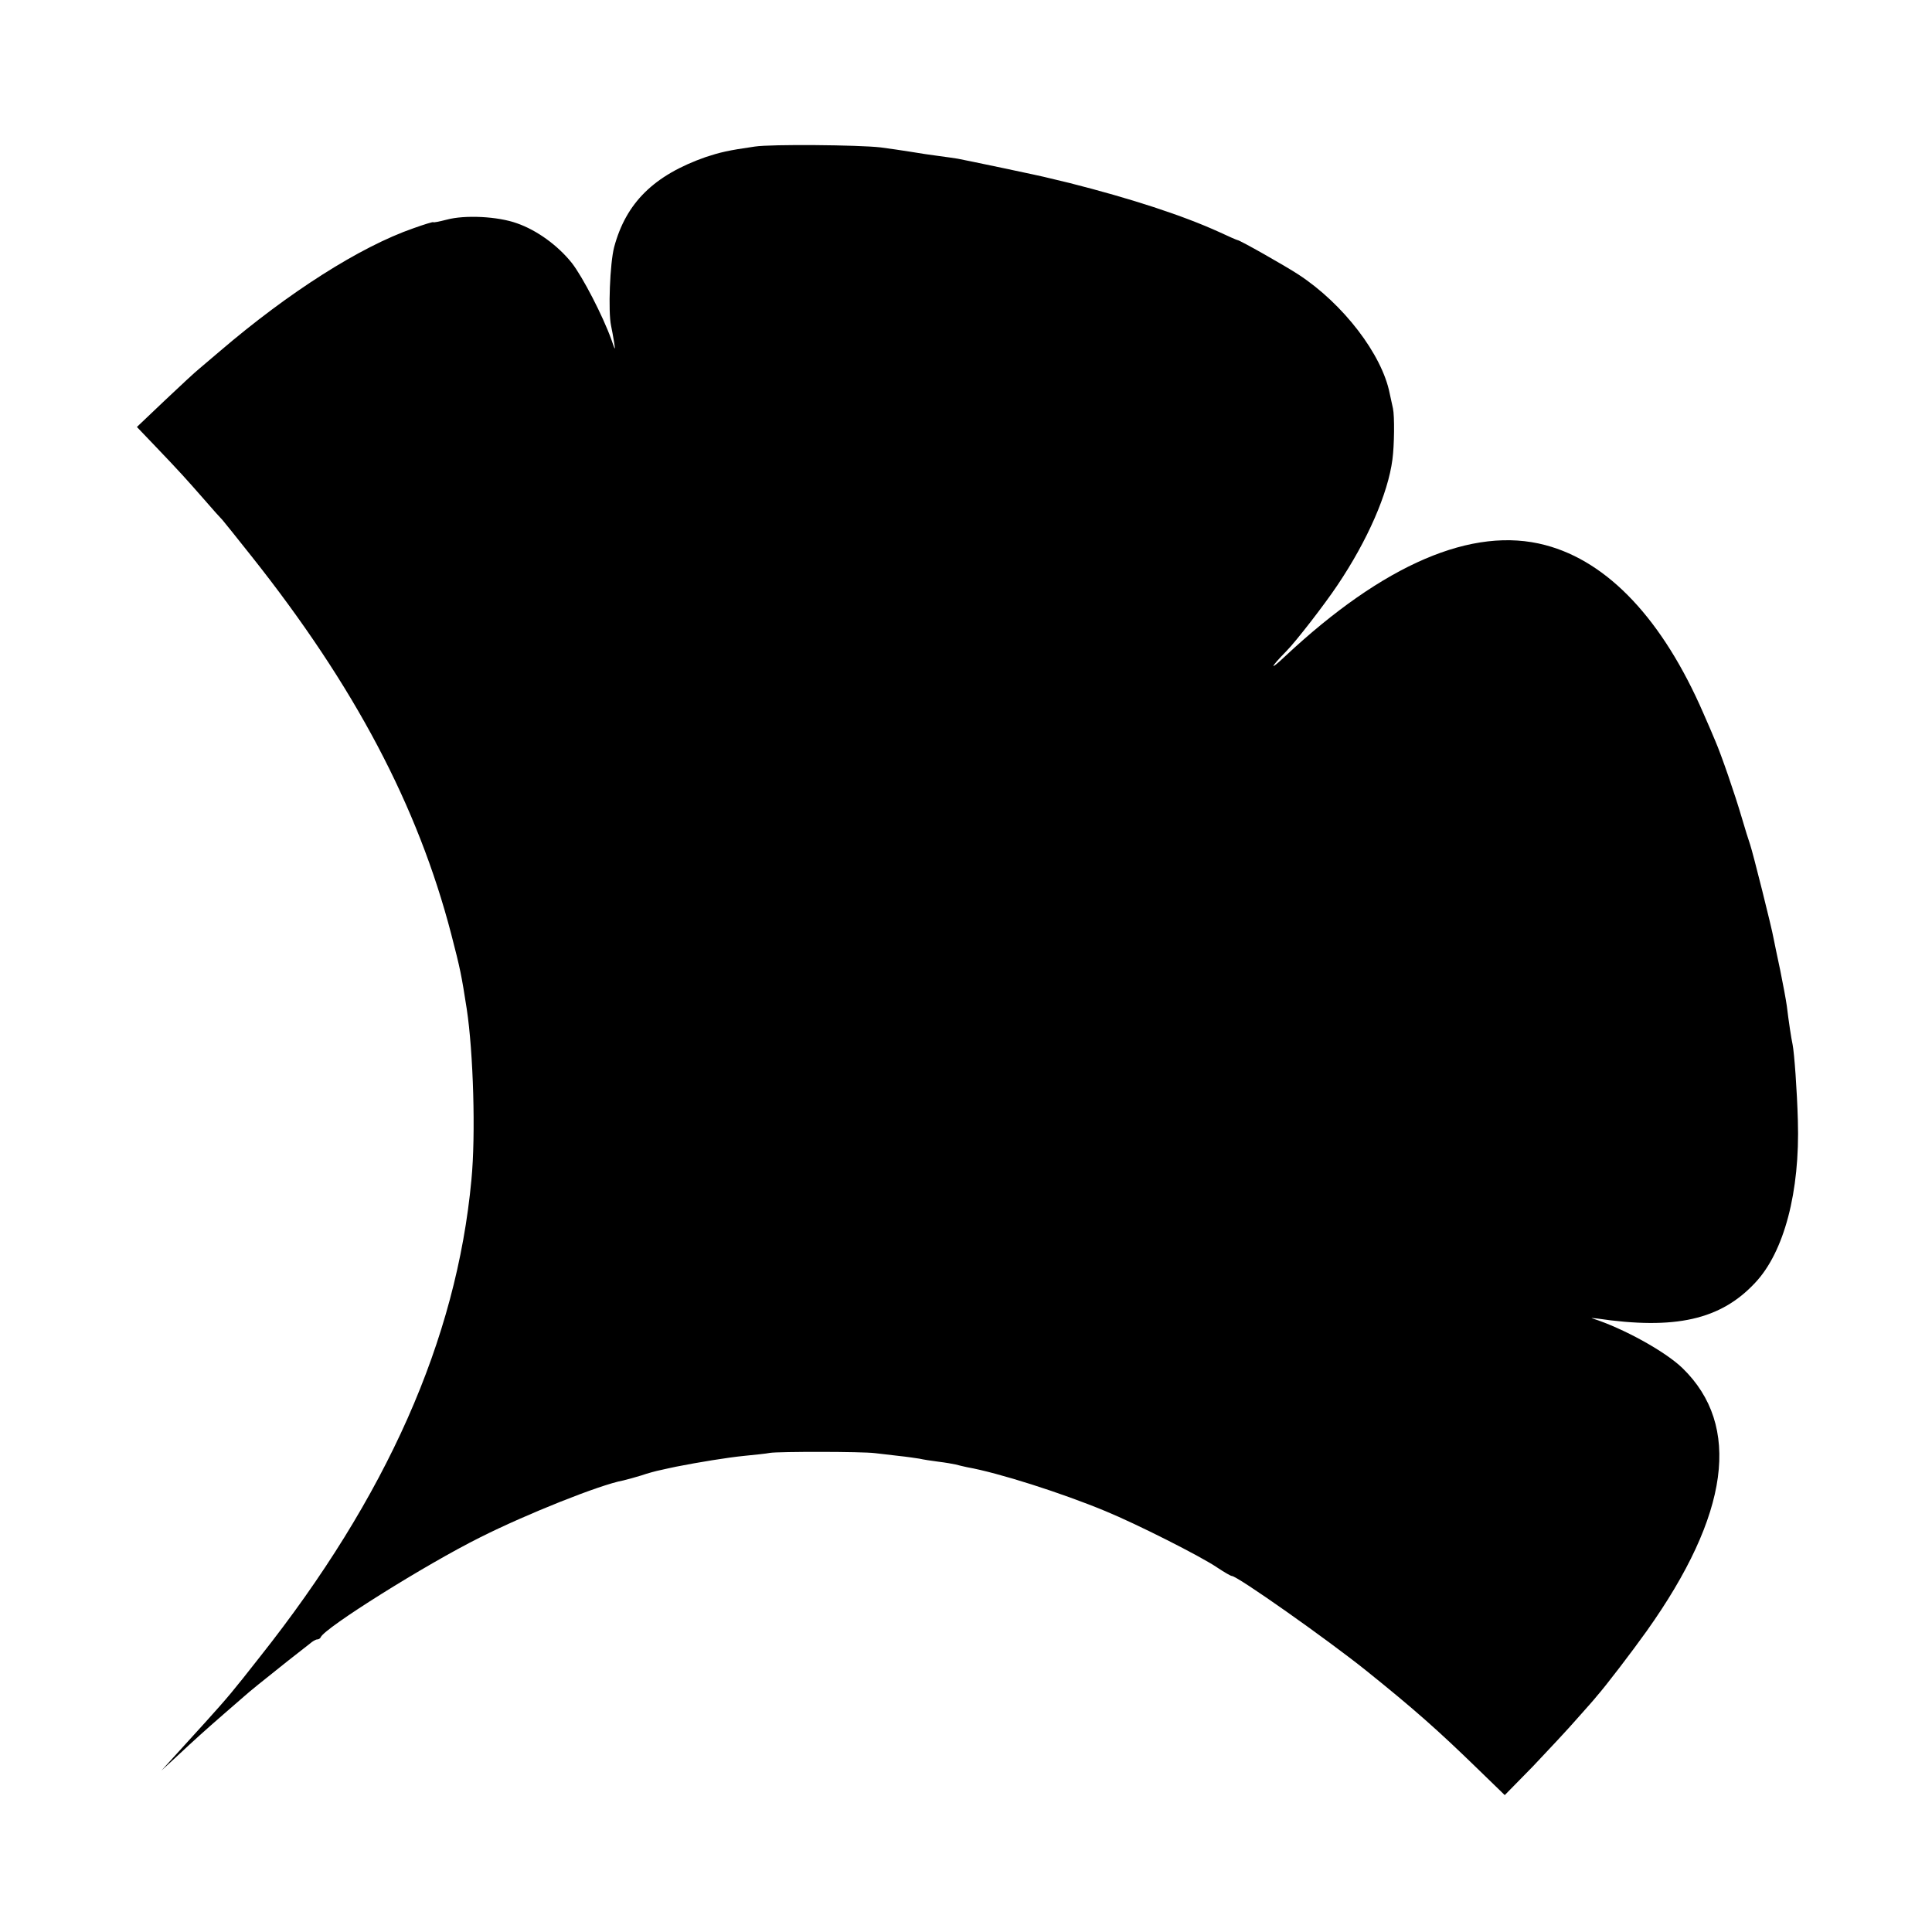
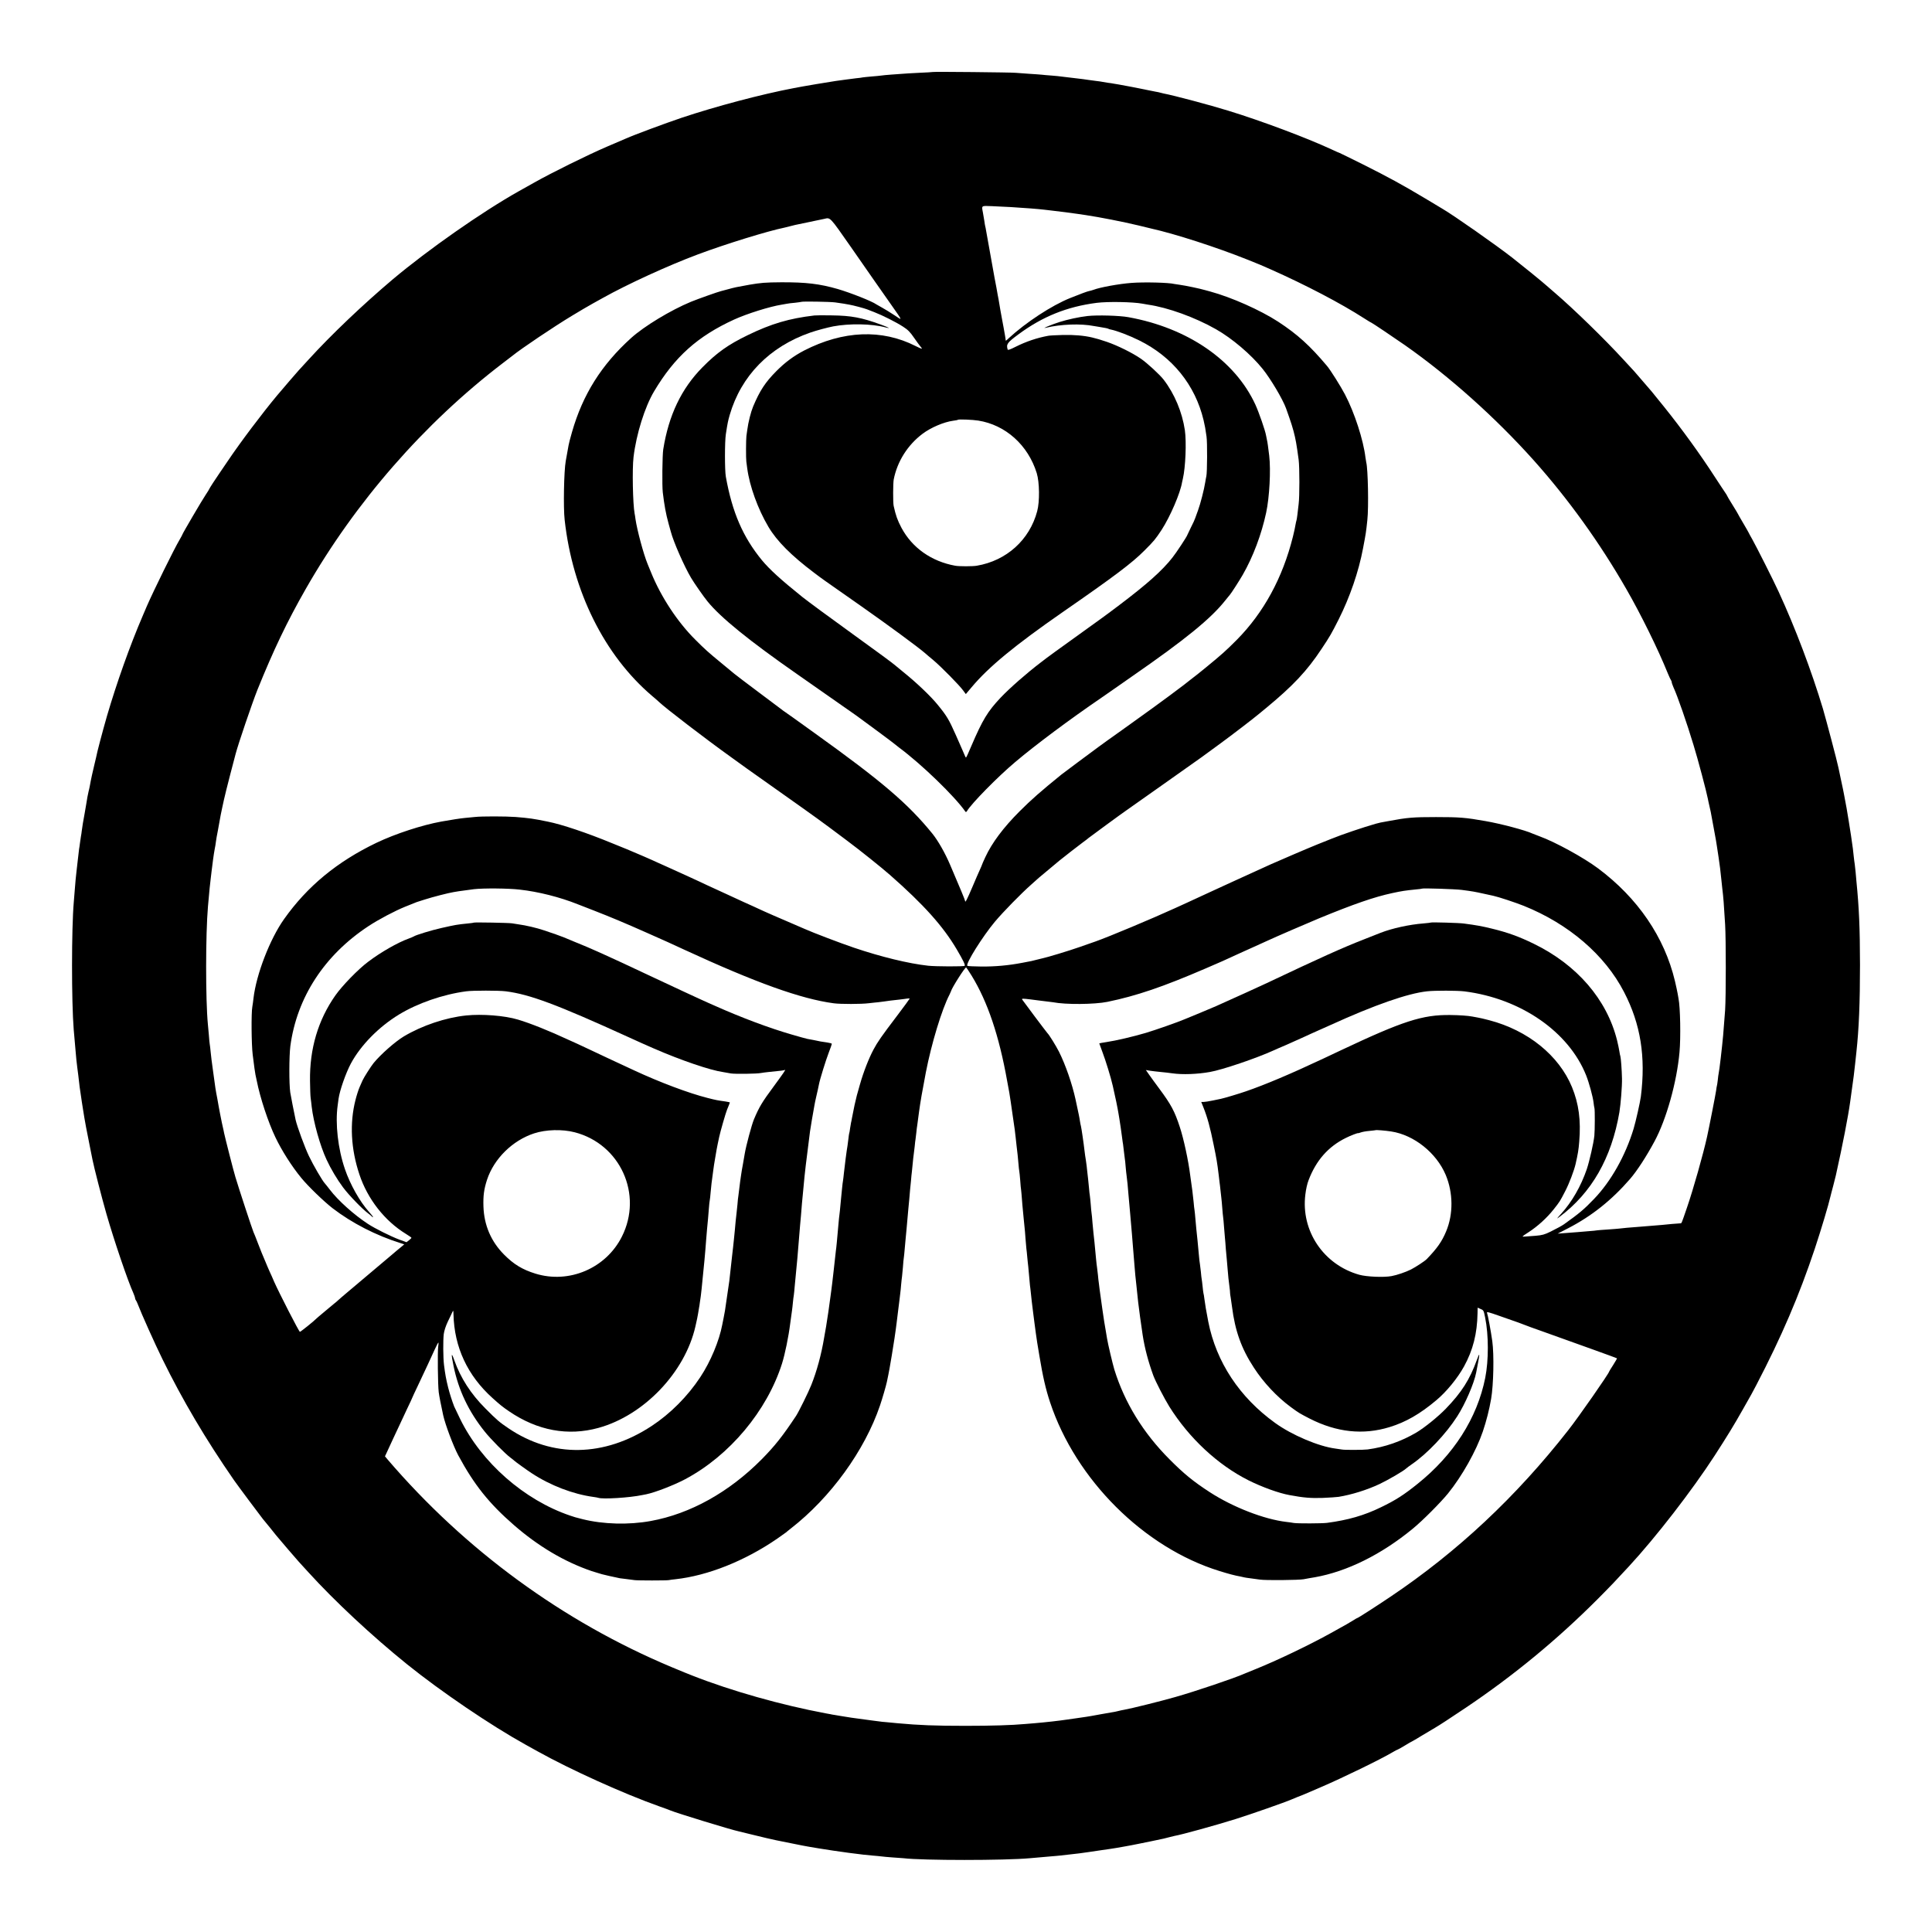
- <svg xmlns="http://www.w3.org/2000/svg" version="1.0" width="700pt" height="700pt" viewBox="0 0 700 700" preserveAspectRatio="xMidYMid meet">
-   <g transform="translate(0,700) scale(0.1,-0.1)" fill="#000000" stroke="none">
-     <path d="M2735 6469 c-98 -14 -126 -21 -178 -38 -188 -66 -289 -166 -332 -327 -15 -58 -22 -232 -11 -284 3 -14 8 -41 11 -60 5 -32 4 -31 -10 10 -31 86 -104 227 -143 277 -51 64 -127 119 -199 144 -69 25 -189 31 -255 13 -27 -7 -48 -11 -48 -9 0 2 -33 -8 -72 -22 -193 -67 -452 -232 -702 -446 -27 -23 -60 -51 -73 -62 -14 -11 -70 -63 -126 -116 l-101 -96 66 -69 c90 -94 114 -121 178 -194 30 -35 60 -68 66 -74 5 -6 53 -65 105 -131 374 -471 603 -905 724 -1370 33 -127 37 -148 56 -270 24 -157 33 -457 17 -620 -54 -579 -307 -1149 -767 -1729 -98 -125 -114 -144 -196 -235 -54 -59 -60 -66 -120 -132 l-40 -44 50 46 c76 71 104 96 175 158 36 31 70 61 76 66 14 13 72 60 154 125 36 28 73 57 83 65 9 8 21 15 26 15 5 0 11 3 13 8 14 34 381 264 578 362 167 84 435 191 518 206 13 3 42 11 65 18 23 8 56 17 72 20 17 4 41 9 55 12 81 16 185 33 245 39 39 4 81 8 95 11 32 5 334 5 380 -1 19 -2 58 -7 86 -10 29 -3 62 -8 75 -10 13 -3 44 -8 69 -11 25 -3 53 -8 62 -10 10 -3 29 -7 42 -10 113 -20 342 -93 501 -159 112 -46 346 -164 406 -205 24 -16 48 -30 52 -30 20 0 346 -230 487 -343 173 -139 259 -215 403 -355 l99 -96 102 104 c55 58 128 136 161 174 33 37 65 73 70 80 32 36 129 163 181 236 301 423 344 745 130 953 -63 61 -216 145 -326 180 -8 2 -1 2 15 0 284 -42 449 -5 574 129 105 111 163 330 155 588 -3 110 -13 245 -19 275 -5 23 -14 82 -21 140 -3 22 -14 81 -24 130 -11 50 -21 101 -24 115 -6 36 -75 311 -85 340 -5 14 -19 59 -31 100 -24 82 -74 227 -95 275 -7 17 -26 62 -43 100 -147 339 -345 550 -573 610 -263 70 -586 -69 -944 -404 -57 -54 -54 -41 5 19 35 35 140 171 186 240 109 162 183 332 199 455 7 51 8 158 2 185 -2 8 -7 33 -12 55 -28 141 -168 324 -330 430 -47 31 -213 125 -221 125 -2 0 -32 13 -66 29 -134 61 -322 122 -543 178 -33 8 -67 16 -75 18 -25 7 -303 65 -330 70 -14 2 -45 7 -70 10 -25 3 -70 10 -100 15 -30 5 -80 12 -110 16 -79 9 -396 12 -455 3z" />
+ <svg xmlns="http://www.w3.org/2000/svg" version="1.0" width="2160pt" height="2160pt" viewBox="0 0 2160 2160" preserveAspectRatio="xMidYMid meet">
+   <g transform="translate(0,2160) scale(0.1,-0.1)" fill="#000000" stroke="none">
+     <path d="M10428 20795 c-1 -1 -70 -6 -153 -9 -82 -4 -166 -9 -185 -11 -19 -2 -75 -6 -125 -9 -49 -4 -101 -8 -115 -11 -14 -2 -61 -7 -104 -10 -43 -4 -88 -8 -99 -10 -10 -3 -45 -7 -76 -10 -31 -4 -83 -10 -116 -15 -33 -5 -82 -12 -110 -15 -40 -5 -381 -62 -470 -80 -363 -69 -872 -204 -1255 -332 -183 -62 -524 -188 -625 -233 -11 -5 -105 -45 -210 -90 -216 -93 -617 -291 -810 -400 -71 -40 -150 -84 -175 -98 -411 -231 -1014 -653 -1410 -986 -330 -279 -685 -616 -940 -896 -52 -57 -102 -111 -110 -120 -21 -22 -175 -202 -241 -280 -166 -199 -409 -521 -553 -735 -49 -71 -95 -139 -102 -150 -30 -42 -104 -157 -104 -161 0 -3 -17 -31 -38 -62 -41 -60 -262 -438 -262 -446 0 -3 -14 -29 -31 -58 -63 -106 -291 -570 -366 -742 -19 -44 -40 -94 -47 -110 -143 -332 -292 -752 -400 -1121 -51 -178 -112 -408 -122 -465 -3 -14 -11 -50 -19 -80 -15 -59 -41 -178 -50 -232 -3 -18 -10 -49 -15 -68 -8 -32 -17 -83 -25 -135 -1 -11 -10 -58 -18 -105 -18 -95 -26 -148 -33 -200 -2 -19 -6 -46 -9 -60 -2 -14 -7 -47 -11 -75 -3 -27 -8 -58 -10 -68 -2 -10 -8 -64 -14 -120 -6 -56 -13 -115 -15 -132 -5 -39 -13 -121 -20 -215 -3 -41 -8 -97 -10 -125 -26 -299 -26 -1110 -1 -1425 2 -25 7 -81 11 -125 3 -44 8 -96 10 -115 2 -19 6 -64 9 -100 4 -36 8 -75 10 -85 2 -11 7 -49 11 -85 9 -90 19 -164 40 -300 2 -14 9 -56 15 -95 14 -95 46 -266 76 -410 13 -66 26 -129 28 -140 15 -79 106 -433 156 -607 86 -299 240 -752 301 -885 10 -24 19 -49 19 -56 0 -7 4 -17 8 -22 5 -6 15 -26 22 -45 39 -103 194 -449 276 -615 226 -461 484 -897 801 -1355 33 -48 300 -406 320 -430 12 -14 47 -56 78 -95 31 -38 63 -79 72 -90 28 -34 237 -279 253 -295 8 -9 56 -61 105 -115 299 -329 717 -718 1105 -1031 381 -307 937 -684 1325 -899 22 -12 83 -46 135 -75 374 -208 960 -473 1360 -615 58 -20 114 -41 125 -46 68 -29 685 -218 765 -234 8 -2 69 -17 135 -33 123 -30 247 -60 281 -66 10 -2 89 -18 174 -35 85 -18 171 -34 190 -37 19 -3 73 -12 119 -20 79 -13 224 -35 331 -49 152 -20 193 -24 260 -30 41 -3 89 -8 105 -10 17 -3 71 -7 120 -11 50 -3 106 -7 125 -9 216 -26 1133 -26 1415 0 61 5 173 15 240 21 33 2 78 7 100 9 227 25 230 26 325 40 14 2 75 11 135 20 61 8 136 20 167 25 32 6 70 12 85 15 15 2 49 9 77 14 28 6 62 13 76 15 24 4 260 53 290 60 8 2 33 9 55 14 22 6 51 13 65 16 82 14 465 120 685 189 166 52 557 189 620 217 11 5 45 19 75 31 30 11 69 27 85 34 17 7 95 41 174 75 232 99 670 312 799 389 29 17 55 31 59 31 3 0 39 20 80 45 40 25 76 45 78 45 2 0 57 32 122 72 65 39 127 76 138 82 42 24 166 105 342 223 534 359 1021 760 1478 1218 145 146 206 210 345 361 305 330 707 850 960 1240 144 223 214 337 315 516 47 84 90 160 95 168 5 8 30 56 56 105 282 541 478 998 654 1525 70 211 155 495 175 585 3 11 16 65 31 119 14 55 27 107 29 115 77 345 138 661 160 821 8 52 37 269 40 291 2 14 9 73 15 130 6 57 13 120 15 139 28 259 40 547 40 975 -1 414 -10 630 -40 933 -2 20 -6 66 -9 102 -4 36 -8 76 -10 90 -3 14 -7 52 -11 85 -3 33 -8 74 -10 90 -3 17 -7 48 -10 70 -6 48 -9 64 -35 230 -12 72 -23 139 -25 150 -6 30 -24 127 -29 155 -2 14 -16 81 -31 150 -14 69 -28 135 -31 147 -13 67 -138 538 -173 658 -127 422 -309 905 -496 1310 -56 123 -247 501 -293 583 -23 41 -42 75 -42 77 0 2 -27 49 -60 105 -33 56 -60 103 -60 105 0 2 -27 47 -60 100 -33 53 -60 98 -60 101 0 3 -9 17 -19 32 -11 15 -63 95 -117 177 -166 257 -369 537 -568 785 -119 147 -128 159 -141 174 -6 6 -51 58 -100 116 -50 58 -92 107 -95 110 -3 3 -57 61 -120 130 -211 230 -555 565 -765 745 -38 33 -79 68 -90 78 -41 38 -274 227 -385 314 -187 146 -660 477 -782 548 -9 6 -97 58 -195 117 -261 156 -408 236 -695 380 -141 70 -259 128 -261 128 -3 0 -44 18 -93 41 -271 126 -787 320 -1154 432 -200 62 -609 171 -722 192 -11 2 -27 6 -36 9 -9 3 -33 8 -52 11 -19 3 -64 12 -100 20 -74 16 -257 51 -310 60 -19 3 -46 8 -60 10 -14 3 -41 7 -60 9 -20 3 -47 7 -60 10 -14 3 -47 8 -75 11 -82 11 -108 14 -145 20 -19 3 -53 7 -75 9 -115 13 -162 19 -176 21 -8 2 -53 6 -100 10 -46 3 -97 8 -114 10 -16 2 -79 6 -140 10 -60 4 -128 9 -150 11 -46 5 -922 14 -927 9z m872 -1510 c151 -9 317 -22 380 -30 19 -3 58 -7 85 -10 87 -10 207 -25 280 -36 39 -6 81 -12 95 -14 154 -23 415 -74 590 -116 69 -17 132 -32 140 -34 265 -59 724 -207 1075 -347 143 -57 166 -67 260 -109 394 -175 787 -381 1043 -546 45 -29 85 -53 88 -53 5 0 255 -168 374 -251 493 -346 1010 -808 1436 -1284 387 -433 740 -923 1039 -1445 159 -276 354 -672 460 -935 16 -38 32 -74 37 -80 4 -5 8 -15 8 -22 0 -7 9 -32 19 -56 46 -99 150 -399 225 -647 47 -151 146 -525 160 -600 2 -14 10 -47 16 -75 15 -64 19 -83 25 -120 3 -16 14 -77 25 -135 24 -130 31 -168 35 -200 2 -14 11 -70 19 -125 15 -102 20 -142 31 -250 3 -33 8 -76 10 -95 12 -93 19 -183 32 -405 10 -166 10 -803 0 -959 -8 -113 -10 -139 -22 -281 -12 -134 -43 -400 -50 -425 -2 -8 -7 -42 -10 -75 -4 -32 -8 -62 -10 -65 -1 -3 -6 -27 -9 -55 -5 -38 -80 -421 -101 -515 -43 -194 -154 -587 -224 -790 -63 -184 -60 -177 -74 -177 -18 0 -167 -13 -207 -18 -30 -3 -127 -11 -245 -20 -97 -7 -213 -17 -235 -21 -14 -2 -70 -6 -125 -10 -55 -3 -107 -8 -117 -9 -9 -2 -54 -7 -100 -10 -46 -4 -99 -8 -118 -10 -19 -2 -78 -6 -130 -10 l-95 -7 117 60 c263 136 487 314 693 552 76 88 180 247 273 420 132 245 249 661 279 996 15 164 9 501 -11 600 -2 12 -7 38 -10 57 -3 20 -17 82 -30 139 -117 491 -416 929 -860 1260 -162 121 -480 295 -651 357 -33 12 -69 26 -80 31 -78 37 -358 111 -526 140 -226 40 -292 45 -554 45 -258 0 -319 -5 -533 -45 -90 -16 -96 -17 -143 -30 -130 -37 -383 -122 -494 -168 -27 -11 -97 -39 -155 -62 -107 -43 -421 -178 -520 -222 -30 -14 -95 -44 -145 -66 -49 -22 -130 -59 -180 -82 -49 -23 -106 -49 -125 -57 -42 -19 -127 -58 -235 -108 -88 -41 -168 -78 -260 -120 -33 -15 -89 -41 -125 -57 -258 -118 -740 -320 -890 -373 -36 -12 -118 -41 -183 -64 -113 -40 -368 -117 -412 -125 -11 -2 -40 -9 -65 -16 -49 -13 -51 -14 -165 -35 -151 -29 -300 -42 -452 -41 -83 1 -155 4 -158 8 -22 22 171 329 308 493 95 113 295 317 406 415 41 36 79 70 85 76 10 9 182 153 231 193 64 51 208 164 260 202 33 24 62 46 65 50 6 6 388 286 423 309 12 8 197 139 411 290 214 151 408 289 431 305 24 17 56 40 71 52 16 12 83 61 149 109 116 85 358 270 421 323 17 14 53 44 80 66 298 246 456 413 619 660 93 139 111 171 191 329 127 253 224 535 273 796 32 169 33 173 48 315 16 144 7 575 -12 645 -2 8 -6 33 -9 55 -23 195 -122 501 -229 705 -49 93 -160 270 -201 319 -191 227 -330 353 -547 495 -199 129 -520 272 -759 337 -25 7 -49 14 -55 15 -61 18 -220 51 -285 60 -25 3 -52 7 -60 9 -61 16 -339 23 -481 12 -135 -10 -351 -49 -423 -77 -15 -5 -37 -12 -50 -14 -21 -4 -94 -31 -211 -78 -207 -83 -496 -273 -688 -450 -34 -32 -33 -32 -34 -15 0 6 -4 28 -7 47 -4 19 -11 60 -16 90 -6 30 -12 66 -15 80 -3 14 -12 66 -21 115 -21 127 -23 137 -29 165 -3 14 -10 52 -15 85 -6 33 -15 83 -21 110 -8 43 -81 447 -95 530 -2 17 -7 37 -9 45 -2 8 -7 35 -10 60 -4 25 -11 67 -16 94 -15 80 -22 76 104 71 61 -3 155 -7 207 -10z m-1788 -445 c225 -324 321 -461 458 -656 125 -178 123 -171 31 -109 -45 30 -107 68 -138 85 -31 17 -61 34 -67 38 -45 33 -284 128 -431 171 -202 58 -353 76 -630 75 -178 -1 -232 -6 -355 -27 -161 -29 -160 -29 -245 -52 -33 -9 -67 -18 -75 -20 -37 -9 -254 -86 -335 -119 -227 -94 -523 -273 -669 -405 -333 -301 -541 -633 -661 -1052 -19 -66 -36 -131 -38 -146 -4 -25 -17 -99 -32 -178 -20 -110 -28 -521 -12 -658 88 -797 444 -1513 977 -1967 36 -30 71 -61 79 -69 75 -71 512 -406 796 -610 94 -67 179 -129 190 -137 11 -8 178 -126 370 -262 428 -303 435 -308 734 -532 157 -117 394 -307 491 -392 379 -333 595 -575 747 -833 71 -121 97 -174 88 -183 -9 -9 -323 -8 -407 1 -220 24 -527 99 -832 202 -142 48 -458 168 -551 210 -16 7 -109 47 -206 89 -96 41 -209 90 -250 109 -41 19 -96 44 -124 57 -27 12 -72 33 -100 45 -27 13 -108 50 -180 83 -221 101 -289 133 -307 142 -15 8 -253 116 -388 177 -30 13 -68 30 -85 38 -45 22 -282 125 -345 150 -30 12 -104 43 -165 67 -281 116 -564 211 -720 242 -166 34 -205 39 -360 52 -107 8 -380 9 -456 0 -30 -3 -81 -8 -114 -11 -51 -5 -142 -19 -260 -40 -216 -39 -513 -136 -725 -237 -440 -211 -775 -487 -1035 -855 -158 -223 -310 -617 -341 -884 -3 -30 -9 -72 -13 -95 -13 -68 -10 -422 4 -534 17 -137 26 -200 31 -225 3 -11 9 -42 15 -70 37 -188 127 -461 208 -630 70 -147 182 -324 290 -455 74 -91 250 -261 349 -338 218 -167 484 -304 765 -392 l37 -12 -42 -35 c-24 -19 -65 -54 -93 -78 -49 -42 -397 -336 -525 -443 -36 -30 -72 -62 -82 -71 -9 -9 -29 -26 -45 -38 -15 -12 -37 -30 -48 -40 -11 -10 -47 -40 -80 -67 -33 -27 -64 -54 -70 -60 -24 -26 -174 -146 -182 -146 -10 0 -234 438 -288 560 -15 36 -38 88 -51 115 -12 28 -35 79 -49 115 -15 36 -33 79 -40 95 -7 17 -27 68 -45 115 -18 47 -38 99 -46 115 -13 29 -164 487 -202 615 -21 67 -117 446 -126 490 -2 14 -10 48 -16 75 -6 28 -14 61 -16 75 -2 14 -9 45 -14 70 -5 25 -12 61 -15 80 -3 19 -10 58 -15 85 -20 103 -22 115 -48 310 -12 83 -24 179 -27 215 -3 36 -8 74 -10 85 -2 11 -7 58 -10 105 -4 47 -9 101 -11 120 -26 270 -26 1004 1 1315 17 193 23 251 30 305 3 19 7 58 10 85 10 86 25 198 35 250 6 28 12 66 14 85 2 19 12 76 22 125 9 50 18 97 19 105 3 24 21 111 29 148 2 9 11 51 20 92 9 41 41 170 71 285 31 116 57 217 59 225 30 115 184 566 243 715 180 446 332 764 541 1130 554 970 1323 1852 2202 2524 52 39 102 78 111 85 93 76 463 325 664 446 123 74 140 84 235 138 30 17 80 44 110 61 275 154 731 363 1063 487 310 116 780 261 967 299 8 2 35 8 60 15 25 7 52 13 60 15 22 4 301 63 325 68 70 16 58 29 297 -313z m-174 -621 c34 -5 77 -11 95 -14 17 -3 46 -8 62 -11 39 -6 174 -42 200 -53 11 -5 47 -19 80 -31 91 -35 244 -112 321 -162 55 -35 80 -61 123 -124 30 -43 63 -89 74 -101 27 -30 18 -29 -56 8 -378 192 -810 174 -1247 -50 -115 -60 -213 -132 -310 -230 -125 -126 -185 -218 -260 -396 -25 -60 -54 -173 -66 -265 -3 -19 -7 -48 -9 -65 -5 -36 -6 -250 -1 -285 2 -14 7 -48 10 -75 26 -199 119 -456 237 -655 95 -160 255 -321 514 -516 90 -68 70 -54 526 -373 292 -205 629 -452 711 -523 14 -13 56 -48 92 -78 84 -70 293 -282 333 -338 l31 -42 65 77 c189 226 484 469 1023 843 573 397 770 545 909 685 108 108 121 124 192 231 97 150 210 413 229 534 2 8 5 26 9 40 29 123 41 408 22 540 -30 202 -115 406 -237 565 -41 54 -184 186 -254 234 -97 67 -262 148 -381 189 -80 27 -105 34 -165 49 -89 21 -204 31 -325 28 -77 -2 -151 -6 -165 -9 -126 -23 -247 -64 -363 -122 -61 -31 -89 -41 -91 -32 -18 59 -6 77 119 169 270 200 543 310 875 353 127 16 404 11 512 -9 12 -3 40 -7 63 -11 223 -32 526 -142 760 -275 180 -102 393 -283 522 -444 90 -112 224 -338 261 -440 6 -16 22 -64 37 -105 15 -41 36 -109 47 -150 24 -92 33 -142 57 -320 11 -83 11 -416 0 -495 -4 -33 -11 -87 -14 -120 -4 -33 -9 -63 -11 -66 -2 -4 -6 -24 -10 -45 -3 -22 -16 -82 -29 -134 -115 -461 -327 -850 -629 -1155 -125 -125 -162 -158 -341 -305 -102 -83 -98 -80 -175 -139 -36 -28 -69 -54 -75 -59 -5 -4 -41 -31 -80 -60 -38 -28 -74 -55 -80 -60 -23 -19 -316 -231 -525 -380 -124 -88 -243 -173 -265 -190 -92 -67 -401 -298 -420 -313 -230 -187 -334 -278 -465 -409 -182 -182 -310 -353 -384 -513 -20 -43 -36 -80 -36 -82 0 -3 -11 -28 -24 -57 -14 -29 -52 -118 -86 -198 -58 -136 -80 -179 -80 -153 0 9 -56 144 -167 403 -57 134 -136 272 -199 350 -273 336 -566 586 -1318 1125 -239 172 -291 209 -326 233 -14 9 -32 22 -40 29 -8 6 -125 94 -260 195 -135 101 -256 193 -270 205 -14 12 -81 68 -150 124 -139 114 -180 151 -285 256 -200 198 -386 481 -496 753 -17 41 -34 84 -39 95 -46 112 -117 378 -135 500 -3 23 -7 51 -10 64 -20 107 -28 499 -12 631 31 258 126 560 230 735 230 386 487 616 896 803 143 65 397 145 531 166 19 3 45 8 57 10 12 3 53 8 90 11 37 4 70 9 71 10 8 7 321 2 380 -6z m1598 -1321 c306 -48 558 -274 655 -588 31 -101 34 -318 5 -425 -85 -321 -343 -554 -676 -610 -47 -8 -196 -8 -240 0 -266 48 -482 200 -602 425 -45 86 -63 136 -87 245 -8 40 -7 251 1 295 40 202 156 385 322 510 93 70 238 132 342 146 27 3 51 8 54 11 7 7 163 1 226 -9z m-5126 -5244 c209 -23 450 -84 650 -164 25 -10 106 -42 180 -70 192 -75 343 -138 595 -250 213 -94 254 -113 414 -187 804 -371 1306 -551 1673 -600 74 -10 309 -10 393 1 39 4 85 10 104 11 19 2 50 6 70 9 39 6 84 12 171 21 30 4 67 8 83 11 15 2 27 2 27 -1 0 -3 -62 -87 -138 -188 -180 -237 -222 -298 -266 -381 -52 -97 -112 -250 -152 -391 -31 -105 -41 -145 -60 -230 -7 -31 -24 -117 -30 -150 -2 -16 -7 -37 -9 -45 -2 -8 -7 -37 -11 -65 -3 -27 -8 -53 -10 -56 -1 -3 -6 -31 -9 -63 -4 -31 -8 -66 -10 -77 -7 -34 -34 -241 -40 -304 -3 -33 -8 -71 -10 -85 -3 -14 -7 -50 -10 -80 -3 -30 -7 -75 -10 -100 -3 -25 -7 -72 -10 -105 -3 -33 -7 -76 -10 -95 -3 -19 -7 -62 -10 -95 -17 -192 -24 -272 -30 -310 -2 -16 -7 -57 -10 -90 -3 -33 -10 -94 -15 -135 -5 -41 -12 -100 -15 -130 -4 -30 -8 -66 -10 -80 -2 -14 -7 -47 -10 -74 -8 -69 -38 -273 -49 -336 -3 -14 -12 -70 -22 -125 -31 -188 -82 -375 -144 -530 -32 -81 -140 -299 -170 -345 -150 -226 -237 -336 -385 -486 -364 -367 -798 -609 -1240 -689 -246 -45 -531 -37 -760 20 -88 22 -86 22 -140 40 -514 174 -992 594 -1230 1080 -32 66 -62 129 -67 140 -25 65 -49 140 -67 210 -24 95 -34 152 -47 255 -10 83 -11 272 -3 343 5 39 22 91 46 142 22 44 44 91 50 105 11 23 12 21 13 -25 9 -367 157 -684 436 -935 88 -79 110 -97 186 -149 317 -216 658 -279 999 -185 508 140 967 620 1084 1135 14 59 27 124 30 145 3 22 8 49 10 61 3 12 7 41 10 65 3 24 8 54 10 68 3 23 15 129 20 190 1 14 5 54 9 90 10 99 15 148 22 235 3 44 7 96 9 115 2 19 6 73 10 120 4 47 9 99 11 115 1 17 5 66 9 110 3 44 8 87 10 95 2 8 7 49 10 90 4 41 8 86 10 100 6 39 14 101 20 150 3 25 12 86 21 135 15 91 19 110 28 155 3 14 11 50 17 80 12 57 73 270 88 305 16 39 31 76 31 79 0 2 -21 7 -47 11 -94 13 -109 16 -203 40 -210 53 -534 175 -820 308 -250 116 -370 172 -494 231 -76 36 -140 66 -141 66 -2 0 -47 21 -102 46 -208 97 -424 184 -563 225 -149 45 -401 64 -578 46 -230 -24 -492 -112 -697 -234 -95 -57 -259 -201 -338 -298 -30 -37 -109 -161 -124 -195 -6 -14 -21 -47 -33 -75 -12 -27 -33 -92 -46 -144 -66 -259 -51 -547 44 -831 91 -275 283 -520 520 -665 34 -21 62 -40 62 -44 0 -3 -12 -15 -27 -27 l-28 -22 -80 29 c-96 36 -273 124 -352 176 -156 102 -335 263 -425 382 -24 31 -48 62 -55 69 -28 29 -130 204 -179 307 -46 95 -132 330 -149 405 -18 86 -54 266 -60 307 -14 96 -13 406 1 516 72 544 381 1019 874 1343 114 75 294 170 410 217 47 19 94 38 105 42 11 5 22 9 25 10 3 1 42 13 88 28 90 29 266 74 322 83 19 3 46 7 60 10 35 5 93 13 170 23 104 12 385 10 510 -5z m10530 -3 c123 -16 145 -20 245 -42 50 -11 99 -22 110 -24 60 -13 244 -74 340 -112 503 -202 908 -549 1122 -964 186 -358 244 -725 188 -1169 -8 -62 -57 -280 -81 -359 -91 -301 -253 -589 -443 -786 -111 -116 -165 -161 -336 -283 -26 -18 -76 -45 -150 -82 -67 -33 -94 -40 -165 -46 -47 -3 -102 -8 -123 -9 -36 -3 -36 -2 40 47 105 68 207 161 283 257 71 90 69 87 131 207 42 81 97 225 114 299 26 114 34 160 41 251 20 239 -5 424 -81 610 -146 354 -493 635 -926 748 -51 14 -110 27 -129 30 -19 3 -46 8 -60 11 -46 9 -145 16 -245 17 -311 4 -530 -67 -1225 -395 -52 -24 -140 -66 -195 -92 -364 -171 -647 -291 -865 -366 -77 -27 -242 -76 -280 -84 -8 -2 -50 -10 -92 -19 -42 -9 -89 -16 -102 -16 l-26 0 21 -52 c48 -119 79 -234 118 -428 33 -160 39 -197 56 -335 4 -33 8 -71 10 -85 2 -14 7 -52 10 -85 3 -33 8 -73 10 -90 2 -16 7 -66 10 -110 3 -44 8 -91 10 -105 2 -14 7 -63 10 -110 4 -47 8 -101 10 -120 2 -19 7 -75 10 -125 4 -49 9 -103 11 -120 2 -16 6 -64 9 -105 7 -83 10 -119 21 -200 4 -30 7 -58 6 -62 -1 -4 3 -31 8 -60 5 -29 11 -73 14 -98 34 -268 104 -466 244 -680 108 -167 257 -326 413 -441 94 -69 96 -69 209 -128 303 -155 600 -187 896 -96 180 55 339 146 522 300 114 95 238 247 310 378 101 184 147 368 151 594 l1 63 28 -12 c40 -17 39 -16 56 -98 40 -197 40 -478 1 -675 -90 -450 -353 -862 -758 -1186 -153 -123 -245 -182 -407 -260 -188 -92 -370 -144 -605 -175 -59 -7 -327 -8 -370 -1 -16 3 -55 9 -85 12 -246 29 -595 164 -854 332 -182 118 -289 205 -451 368 -294 295 -502 633 -617 1005 -19 64 -72 287 -81 345 -3 17 -10 57 -15 90 -6 33 -14 78 -17 100 -3 22 -12 83 -20 135 -14 96 -18 124 -30 215 -3 28 -8 64 -10 81 -3 17 -7 57 -10 90 -3 32 -8 70 -10 84 -3 14 -7 57 -11 95 -3 39 -7 81 -9 95 -1 14 -6 57 -9 95 -4 39 -9 84 -11 100 -2 17 -7 68 -11 115 -3 47 -8 94 -10 105 -2 11 -6 54 -9 95 -3 41 -8 86 -10 100 -3 14 -7 54 -10 90 -4 36 -8 81 -10 100 -3 19 -7 59 -10 88 -2 29 -9 81 -14 115 -6 34 -13 85 -16 112 -8 74 -35 258 -40 275 -3 8 -7 33 -11 55 -5 37 -14 80 -49 242 -38 175 -112 388 -186 536 -35 68 -109 188 -129 207 -7 6 -273 360 -282 375 -7 12 7 12 97 1 28 -4 66 -9 85 -11 19 -2 59 -7 89 -11 30 -3 63 -7 73 -9 141 -28 464 -25 608 4 326 67 622 168 1100 374 159 68 213 92 390 174 30 14 94 43 142 64 48 21 116 52 150 68 101 47 453 199 583 253 394 162 620 240 820 283 111 24 146 29 265 41 36 3 66 7 68 9 8 7 370 -5 442 -14z m-5477 -959 c179 -292 307 -672 397 -1177 11 -60 22 -119 24 -130 5 -24 23 -151 40 -270 11 -81 17 -121 21 -145 2 -14 6 -52 10 -85 3 -33 8 -78 11 -100 10 -80 14 -121 20 -190 3 -38 7 -77 9 -85 2 -8 7 -55 11 -105 3 -49 8 -98 10 -108 1 -9 6 -54 9 -100 3 -45 8 -98 10 -117 2 -19 6 -66 10 -105 3 -38 8 -83 10 -100 2 -16 7 -70 10 -120 4 -49 8 -101 10 -115 2 -14 7 -56 10 -95 4 -38 8 -86 11 -105 2 -19 6 -69 10 -110 3 -41 7 -86 9 -100 2 -14 7 -52 10 -85 8 -74 11 -107 25 -215 6 -47 13 -103 16 -125 7 -57 25 -185 30 -215 2 -14 13 -79 24 -145 39 -236 71 -375 120 -523 287 -865 1049 -1625 1893 -1886 103 -32 173 -51 237 -62 14 -3 32 -7 40 -9 8 -2 38 -7 65 -10 28 -4 77 -11 110 -15 63 -10 439 -6 490 4 17 3 46 9 65 12 19 3 46 8 60 10 360 64 744 254 1095 543 110 90 307 288 394 394 157 194 315 475 389 692 40 118 72 244 93 366 27 158 34 492 13 644 -16 115 -49 292 -59 318 -6 14 20 7 136 -34 79 -28 176 -62 214 -75 39 -14 79 -29 90 -34 11 -5 83 -31 160 -58 420 -150 848 -304 853 -308 2 -1 -17 -35 -42 -74 -25 -39 -46 -72 -46 -75 0 -18 -341 -508 -457 -655 -584 -746 -1240 -1360 -1991 -1864 -176 -118 -360 -236 -368 -236 -2 0 -23 -11 -45 -26 -47 -29 -67 -41 -248 -141 -237 -132 -607 -309 -841 -403 -58 -23 -114 -46 -125 -51 -111 -50 -549 -198 -775 -262 -153 -44 -502 -131 -570 -142 -19 -3 -51 -10 -70 -15 -20 -5 -51 -12 -70 -14 -19 -3 -73 -12 -120 -21 -47 -9 -96 -18 -110 -20 -14 -2 -38 -6 -55 -9 -16 -2 -66 -10 -110 -16 -44 -6 -91 -13 -105 -15 -94 -14 -236 -30 -365 -41 -38 -3 -88 -7 -110 -9 -144 -13 -365 -20 -660 -20 -344 0 -519 7 -760 29 -38 4 -95 9 -125 12 -30 2 -68 6 -85 9 -16 2 -48 6 -70 9 -216 28 -294 40 -355 51 -14 3 -43 8 -65 11 -22 3 -44 7 -50 9 -5 1 -28 5 -50 9 -498 93 -1058 251 -1495 423 -76 30 -69 27 -235 96 -1213 509 -2304 1307 -3171 2319 l-30 36 20 43 c11 24 44 95 73 158 30 63 63 135 75 160 11 25 47 101 79 169 33 68 59 125 59 127 0 1 27 61 61 131 93 197 151 321 189 406 19 43 38 77 41 78 3 0 2 -21 -2 -47 -8 -53 -4 -429 6 -508 5 -41 25 -143 50 -258 23 -104 114 -346 168 -447 177 -329 344 -538 622 -780 272 -237 565 -411 870 -515 28 -9 57 -18 65 -20 8 -2 31 -9 50 -15 29 -8 113 -27 200 -45 8 -1 44 -6 80 -10 36 -5 74 -10 85 -11 32 -5 358 -5 382 0 12 3 46 7 75 10 362 40 776 205 1138 454 52 36 97 68 100 71 3 3 25 22 50 41 445 345 828 873 999 1378 28 83 67 218 77 265 9 41 25 122 30 152 3 17 14 80 24 140 19 110 44 277 55 370 3 28 10 86 16 130 5 44 12 98 15 120 2 22 7 56 9 75 3 19 7 64 10 100 3 36 8 76 10 90 2 14 6 61 10 105 3 44 7 91 10 105 2 14 7 59 10 100 3 41 8 91 10 110 2 19 7 67 10 105 6 75 13 153 20 225 2 25 7 77 11 115 3 39 7 86 9 105 2 19 6 64 10 100 3 36 7 81 10 100 2 19 7 64 10 100 3 36 8 76 10 90 2 14 7 54 11 90 3 36 8 74 10 85 2 11 6 45 9 75 3 30 7 66 10 80 5 34 13 95 20 150 15 110 34 222 76 440 63 323 178 704 265 871 8 16 15 32 16 36 9 38 159 274 170 267 4 -3 31 -44 61 -92z m-4438 -1751 c510 -132 765 -695 528 -1166 -178 -355 -591 -531 -968 -414 -145 45 -242 104 -350 213 -145 146 -223 328 -230 536 -4 122 6 195 40 300 78 236 285 440 527 519 133 43 313 48 453 12z m9129 9 c255 -39 505 -239 609 -485 84 -200 86 -439 5 -632 -47 -113 -100 -189 -217 -310 -21 -22 -122 -88 -176 -116 -58 -29 -157 -63 -218 -74 -87 -16 -277 -8 -360 15 -399 112 -654 491 -603 897 7 60 21 122 36 160 84 221 219 375 415 472 53 27 140 60 140 54 0 -1 13 2 28 8 16 6 58 14 95 17 37 4 68 7 69 8 6 5 112 -4 177 -14z" />
+     <path d="M9105 18073 c-281 -33 -482 -92 -745 -220 -217 -105 -345 -195 -507 -360 -235 -238 -377 -535 -438 -918 -10 -65 -14 -404 -5 -480 17 -142 34 -238 65 -350 9 -33 20 -73 25 -90 29 -112 150 -387 226 -515 34 -58 142 -213 185 -265 147 -181 466 -439 998 -810 495 -346 611 -427 666 -466 101 -73 410 -302 415 -308 3 -3 31 -25 62 -49 250 -185 623 -546 741 -716 5 -7 11 -5 18 6 50 85 345 385 539 548 237 200 607 475 965 720 36 25 80 55 98 68 18 13 127 89 242 169 599 415 886 649 1046 853 24 30 46 57 49 60 9 7 112 167 143 222 116 201 211 454 263 697 37 173 53 474 34 636 -11 92 -20 157 -25 175 -2 8 -7 31 -10 50 -9 56 -81 262 -120 347 -228 494 -755 857 -1420 977 -99 18 -345 25 -455 13 -97 -11 -222 -38 -317 -68 -90 -29 -203 -76 -153 -64 171 41 391 49 540 20 14 -2 39 -7 55 -9 72 -12 99 -17 107 -22 4 -3 18 -7 30 -9 64 -13 197 -63 313 -120 372 -183 627 -499 721 -892 17 -74 19 -86 33 -183 10 -63 8 -404 -2 -445 -3 -11 -8 -40 -12 -65 -12 -80 -55 -246 -81 -316 -14 -38 -29 -78 -32 -88 -3 -11 -23 -56 -46 -100 -22 -45 -40 -83 -41 -86 -2 -15 -124 -200 -168 -255 -114 -145 -281 -294 -593 -530 -51 -38 -103 -78 -116 -87 -13 -9 -51 -37 -86 -63 -35 -25 -177 -127 -315 -227 -139 -99 -274 -198 -302 -219 -27 -21 -55 -42 -60 -46 -155 -118 -347 -286 -449 -394 -144 -153 -201 -247 -327 -541 -29 -70 -56 -128 -59 -128 -3 0 -14 21 -24 48 -11 26 -33 76 -49 112 -16 36 -35 79 -42 95 -76 171 -99 210 -201 335 -77 95 -237 248 -389 370 -44 36 -82 67 -85 70 -16 16 -204 155 -475 350 -262 189 -502 366 -565 416 -243 195 -366 308 -451 410 -213 260 -332 534 -404 934 -13 70 -13 394 0 475 20 131 24 147 43 215 128 439 445 763 902 922 69 24 189 56 255 69 181 34 433 30 584 -11 68 -18 40 -2 -56 33 -213 77 -324 98 -543 101 -91 2 -178 1 -195 -1z" />
+     <path d="M5298 11285 c-2 -2 -30 -6 -63 -9 -128 -13 -139 -15 -299 -51 -112 -25 -289 -79 -311 -95 -5 -3 -32 -15 -60 -25 -119 -43 -310 -152 -448 -257 -114 -85 -289 -266 -367 -376 -194 -276 -289 -597 -284 -957 1 -82 4 -168 7 -190 3 -22 9 -67 12 -100 20 -172 94 -436 166 -590 47 -102 119 -223 185 -311 64 -86 215 -242 279 -289 22 -17 43 -34 47 -40 4 -5 8 -6 8 -1 0 4 -20 31 -45 58 -102 113 -211 307 -269 478 -78 228 -109 507 -81 710 4 30 9 64 10 75 13 94 81 288 138 395 110 204 311 409 537 547 209 127 490 225 752 260 71 10 367 10 443 0 268 -34 570 -147 1373 -513 134 -61 165 -75 277 -124 310 -135 636 -246 780 -266 22 -3 60 -10 85 -15 45 -8 293 -5 340 5 14 3 48 7 75 10 146 14 181 19 190 24 15 9 -16 -36 -124 -183 -131 -177 -163 -230 -222 -370 -25 -60 -88 -294 -103 -385 -2 -14 -11 -63 -19 -110 -9 -47 -19 -105 -22 -130 -3 -25 -8 -56 -10 -70 -2 -14 -7 -50 -10 -80 -3 -30 -8 -66 -10 -80 -3 -14 -7 -56 -10 -95 -4 -38 -8 -81 -10 -95 -2 -14 -6 -54 -10 -90 -3 -36 -8 -85 -10 -110 -3 -25 -7 -70 -10 -100 -3 -30 -7 -68 -9 -85 -2 -16 -7 -59 -11 -95 -6 -61 -19 -175 -31 -280 -5 -39 -31 -215 -49 -335 -4 -22 -10 -58 -15 -80 -5 -22 -12 -56 -15 -75 -34 -181 -131 -414 -246 -587 -141 -214 -334 -408 -544 -546 -529 -348 -1110 -358 -1601 -25 -102 69 -127 90 -259 223 -161 161 -276 340 -345 535 -35 100 -38 78 -9 -63 54 -267 168 -508 348 -732 65 -82 229 -248 286 -290 22 -17 42 -32 45 -36 7 -8 148 -110 195 -140 208 -137 462 -234 690 -265 22 -3 47 -7 55 -10 51 -17 347 1 490 31 14 3 35 7 46 9 98 20 307 101 434 168 497 264 915 764 1083 1293 33 105 73 298 92 450 4 28 8 64 11 80 2 17 6 46 9 65 3 19 7 60 10 90 3 30 7 66 10 80 2 14 7 59 10 100 4 41 8 89 10 105 5 45 14 142 20 210 5 71 23 287 30 365 3 30 7 80 10 110 7 95 16 194 20 230 2 19 7 67 10 105 12 137 27 264 71 605 4 31 35 216 50 295 3 17 11 58 19 91 8 34 17 74 20 88 3 14 8 38 11 53 11 58 77 270 110 356 19 49 34 92 34 97 0 4 -24 11 -52 15 -29 4 -62 9 -73 11 -42 9 -121 25 -148 29 -15 3 -96 25 -180 50 -245 71 -553 186 -847 317 -25 11 -58 26 -75 33 -74 32 -476 219 -690 320 -220 104 -365 171 -500 232 -156 70 -203 90 -320 137 -49 20 -99 41 -110 46 -24 10 -137 51 -221 78 -82 28 -206 57 -289 68 -22 3 -53 8 -70 11 -32 6 -421 13 -427 8z" />
+     <path d="M15999 11286 c-2 -2 -40 -6 -84 -10 -158 -12 -352 -55 -480 -105 -11 -5 -92 -36 -180 -71 -249 -97 -494 -208 -1090 -490 -90 -42 -354 -163 -570 -259 -22 -10 -103 -44 -180 -76 -77 -32 -153 -63 -170 -70 -66 -29 -336 -124 -435 -153 -139 -41 -334 -87 -437 -102 -46 -7 -83 -14 -83 -15 0 -2 16 -45 35 -96 35 -91 96 -289 116 -379 29 -126 52 -237 64 -310 4 -25 9 -52 10 -60 5 -24 24 -161 31 -215 3 -27 8 -58 10 -69 2 -10 6 -44 9 -75 3 -31 8 -67 10 -81 3 -14 7 -56 10 -95 3 -38 8 -81 10 -95 2 -14 7 -56 11 -95 3 -38 7 -86 9 -105 4 -40 13 -146 21 -235 3 -33 7 -80 9 -105 2 -25 7 -76 10 -115 3 -38 7 -95 10 -125 7 -83 14 -167 20 -245 5 -65 10 -118 20 -205 4 -34 15 -139 20 -190 6 -55 34 -262 50 -365 23 -149 63 -299 119 -453 25 -67 123 -257 178 -346 222 -355 543 -654 888 -827 151 -75 335 -142 455 -164 160 -30 240 -36 370 -32 77 3 158 9 180 12 147 24 318 77 460 144 95 45 270 147 297 174 7 7 36 28 63 47 171 117 381 338 507 535 89 138 188 367 212 490 3 17 12 64 20 105 22 113 19 123 -13 35 -78 -217 -170 -362 -347 -545 -87 -90 -240 -213 -329 -266 -170 -100 -352 -163 -545 -189 -45 -6 -259 -7 -286 -1 -12 2 -45 7 -75 11 -186 24 -487 151 -674 287 -397 286 -657 680 -746 1130 -22 112 -37 201 -44 258 -3 25 -7 52 -10 60 -2 8 -7 44 -10 80 -4 36 -8 72 -10 80 -2 8 -6 44 -9 80 -4 36 -9 76 -11 90 -3 14 -7 52 -10 85 -8 92 -25 266 -30 305 -2 19 -7 69 -10 110 -3 41 -8 86 -10 100 -3 14 -7 54 -10 90 -6 65 -22 193 -30 240 -2 14 -6 43 -9 65 -19 155 -72 403 -115 533 -59 181 -99 254 -231 432 -39 52 -88 120 -110 151 l-39 56 47 -8 c26 -4 80 -10 120 -14 40 -4 98 -10 130 -15 112 -16 278 -10 418 15 136 23 524 155 710 240 16 8 82 36 145 63 63 28 150 67 194 87 44 21 121 55 170 77 50 22 108 48 130 58 489 223 864 354 1080 377 88 10 341 9 420 -1 627 -80 1163 -450 1358 -938 33 -83 75 -237 83 -303 3 -27 7 -56 10 -64 6 -18 5 -252 -1 -310 -9 -84 -55 -284 -85 -374 -65 -189 -165 -363 -285 -496 -54 -59 -56 -63 -20 -36 359 268 582 657 670 1170 15 92 31 292 29 376 -2 98 -12 232 -18 250 -3 8 -8 32 -11 54 -3 22 -15 78 -26 124 -114 457 -448 845 -934 1081 -162 79 -292 126 -466 168 -110 27 -170 38 -314 57 -46 7 -361 16 -366 11z" />
  </g>
</svg>
